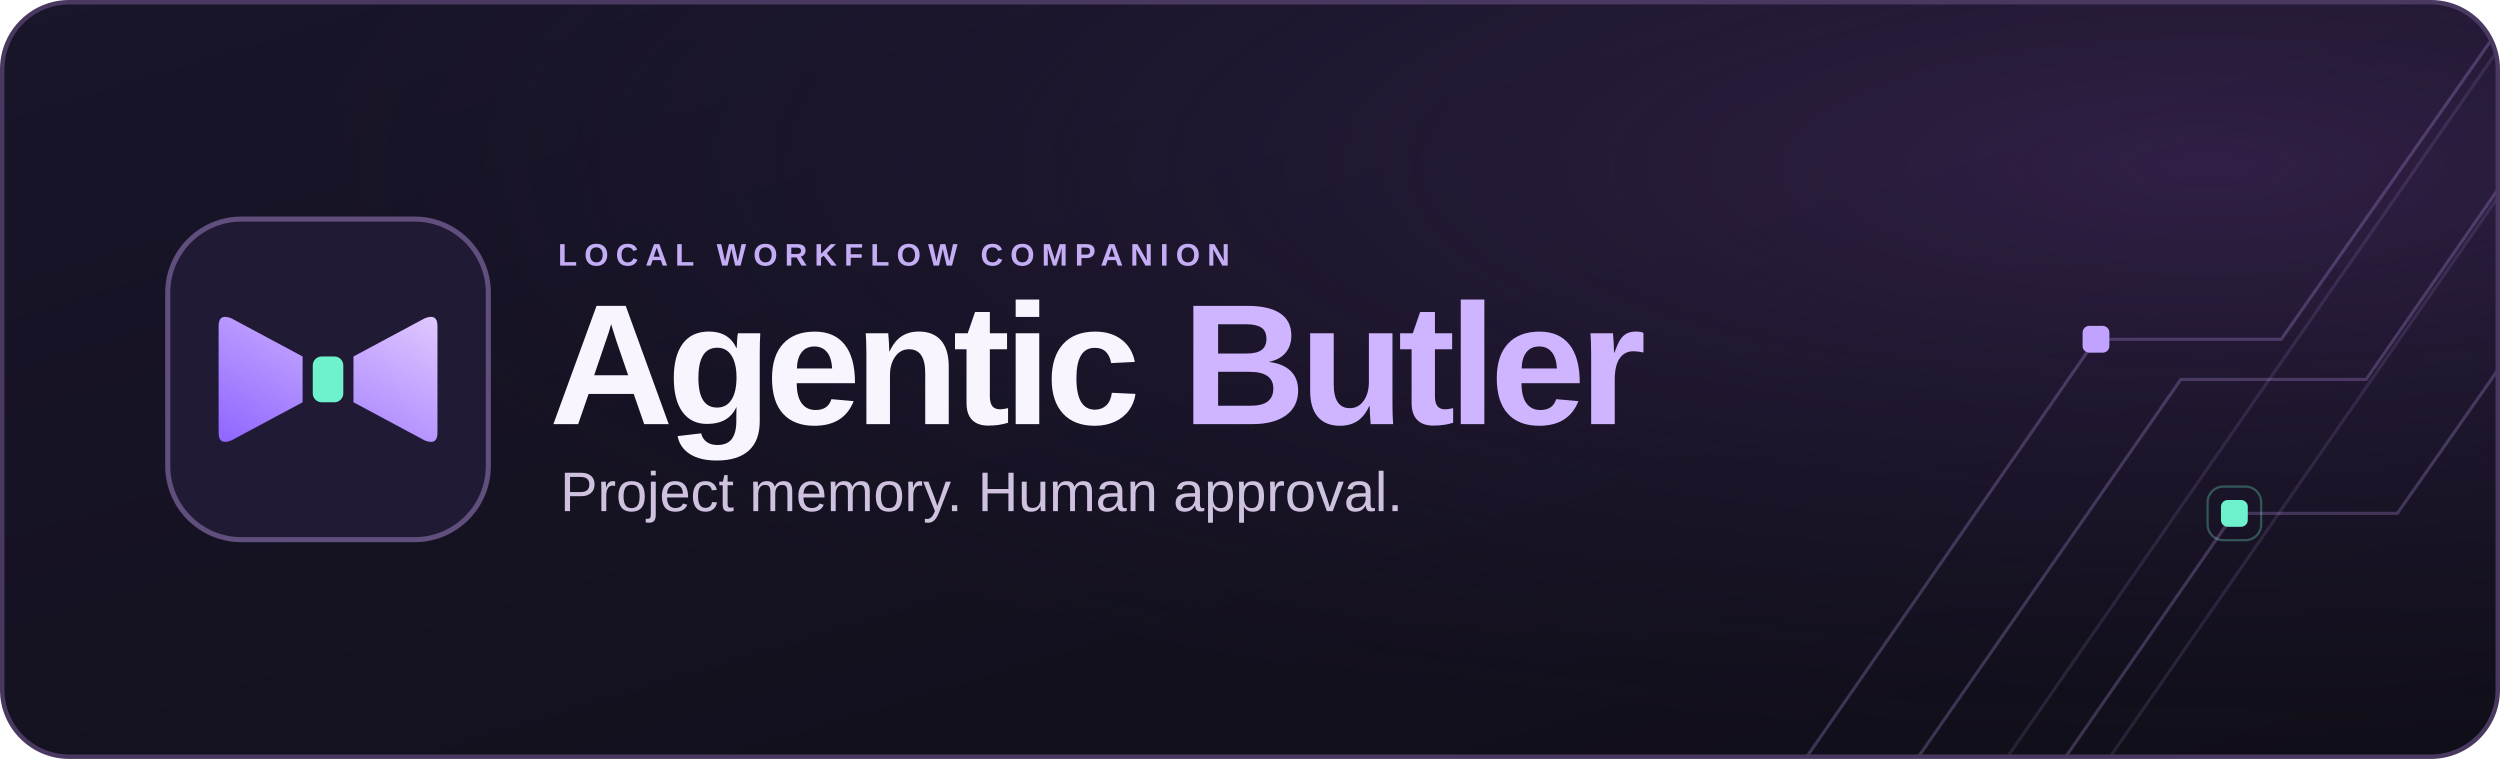
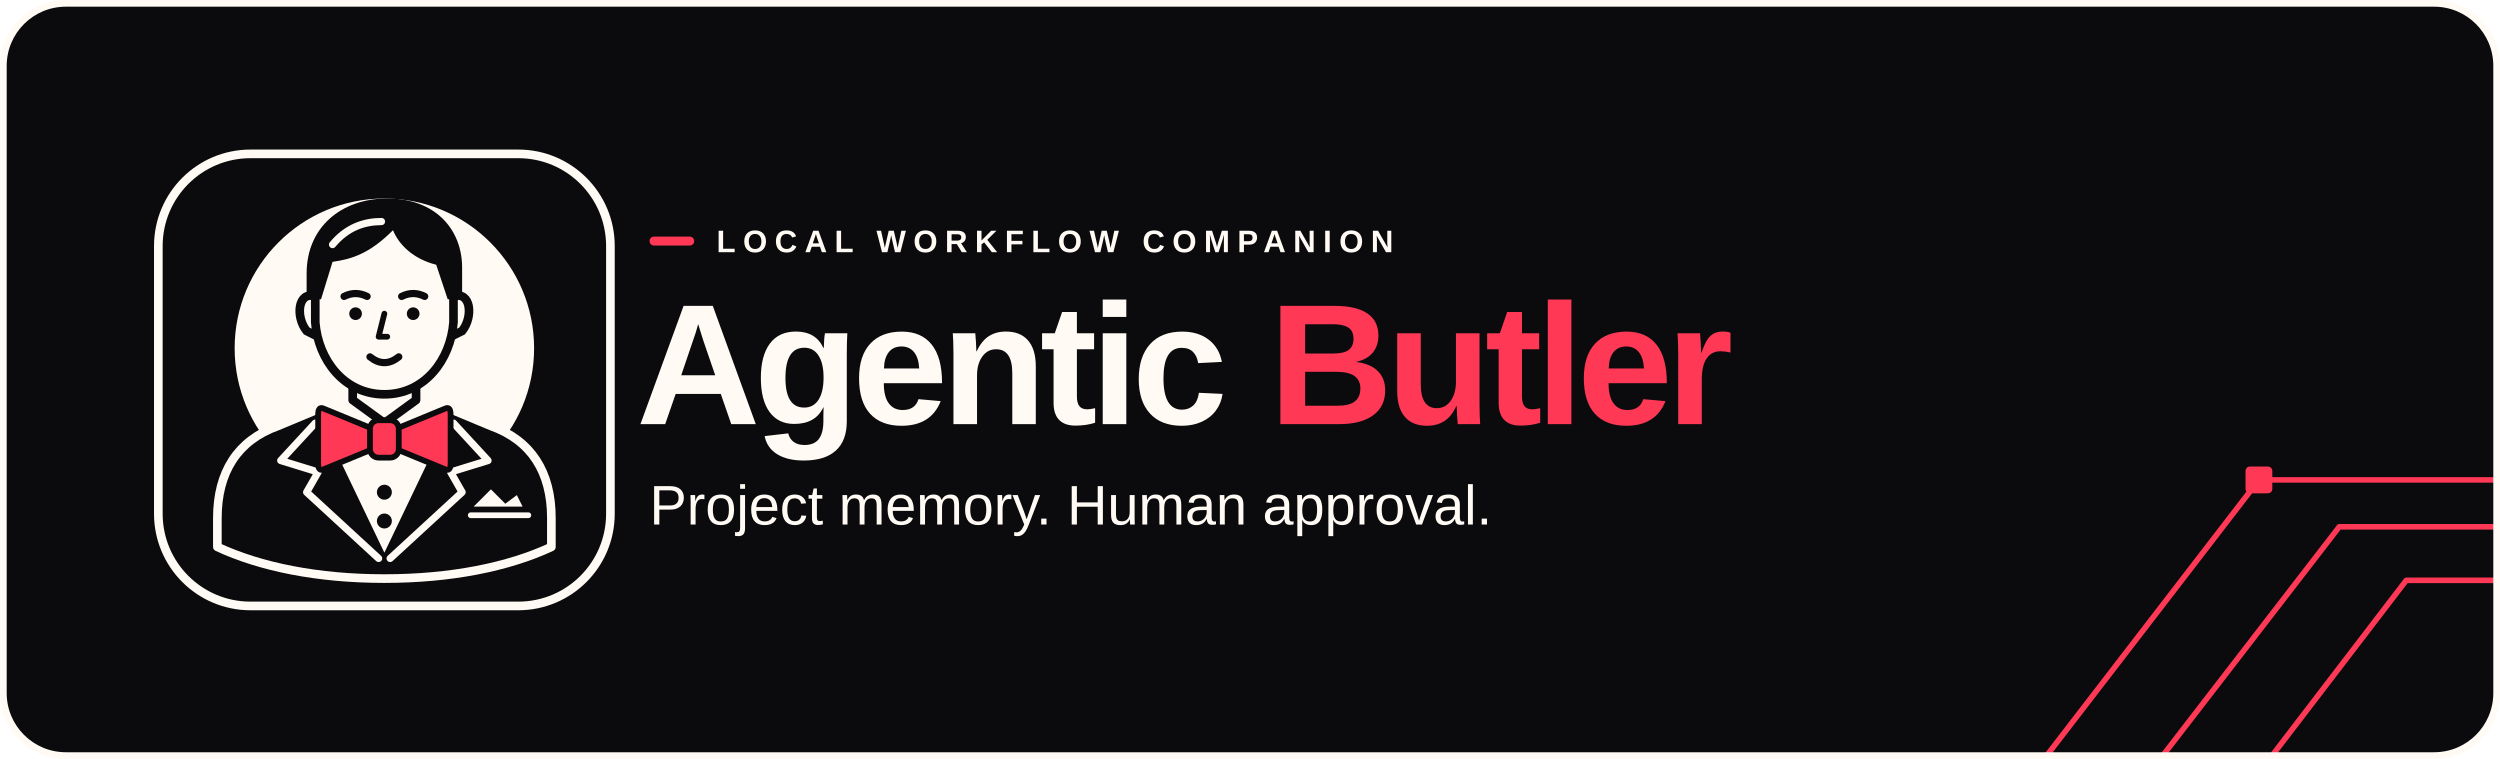
<svg xmlns="http://www.w3.org/2000/svg" width="1120" height="340" viewBox="0 0 1120 340" role="img" aria-labelledby="title desc">
  <defs>
-     <linearGradient id="surface" x2="1" y2="1">
-       <stop stop-color="#19152a" />
-       <stop offset="1" stop-color="#100e18" />
-     </linearGradient>
-     <radialGradient id="glow" cx=".88" cy=".22" r=".76">
-       <stop stop-color="#4a2d68" stop-opacity=".52" />
-       <stop offset="1" stop-color="#281b3e" stop-opacity="0" />
-     </radialGradient>
-     <linearGradient id="silk" x1="0" y1="1" x2="1" y2="0">
-       <stop stop-color="#8f65ff" />
-       <stop offset="1" stop-color="#e0c8ff" />
-     </linearGradient>
    <clipPath id="frame">
-       <rect x="1" y="1" width="1118" height="338" rx="30" />
+       <rect x="1" y="1" width="1118" height="338" rx="28" />
    </clipPath>
  </defs>
  <g clip-path="url(#frame)">
-     <rect width="1120" height="340" fill="url(#surface)" />
-     <rect width="1120" height="340" fill="url(#glow)" />
-     <g fill="none" stroke="#c2a0f8" stroke-width="1.4">
-       <path d="M806 344 939 152h83l106-151m-272 343 121-174h83l68-98m-206 272 79-114h73l54-77" opacity=".25" />
-       <path d="M898 341 1120 21m-176 320L1120 87" opacity=".13" />
-     </g>
-     <rect x="933" y="146" width="12" height="12" rx="3" fill="#c1a2ff" />
-     <rect x="995" y="224" width="12" height="12" rx="3" fill="#6ef2cd" />
-     <rect x="989" y="218" width="24" height="24" rx="7" fill="none" stroke="#6ef2cd" opacity=".3" />
-     <g transform="translate(74 97) scale(1.14)">
-       <rect x="1" y="1" width="126" height="126" rx="29" fill="#211a35" stroke="#604e7c" stroke-width="2" />
-       <path d="M26 40q-5-2-5 3v42q0 5 5 3l28-15V55zm76 0q5-2 5 3v42q0 5-5 3L74 73V55z" fill="url(#silk)" />
-       <rect x="58" y="55" width="12" height="18" rx="3.5" fill="#6ef2cd" />
+     <rect width="1120" height="340" fill="#0b0b0e" />
+     <path d="M915 341l97-126h111m-156 126 81-105h75m-107 105 62-81h45" fill="none" stroke="#ff3855" stroke-width="2.5" stroke-linejoin="round" />
+     <rect x="1006" y="209" width="12" height="12" rx="2" fill="#ff3855" />
+     <g transform="translate(69 67) scale(1.29)">
+       <rect x="1.5" y="1.5" width="157" height="157" rx="32" fill="#0b0b0e" stroke="#fffaf3" stroke-width="3" />
+       <circle cx="80" cy="69" r="52" fill="#fffaf3" />
+       <path d="M22 138v-10c0-16 7-27 21-32l24-10h26l24 10c14 5 21 16 21 32v10c-15 7-35 11-58 11s-43-4-58-11Z" fill="#0b0b0e" stroke="#fffaf3" stroke-width="3" stroke-linejoin="round" />
+       <path d="M57 92l12-6h22l12 6-23 48Z" fill="#fffaf3" />
+       <path d="M69 73v14l11 8 11-8V73" fill="#fffaf3" stroke="#0b0b0e" stroke-width="3" stroke-linejoin="round" />
+       <path d="M56 51c-6-2-7 7-3 12l6 3m45-15c6-2 7 7 3 12l-6 3" fill="#fffaf3" stroke="#0b0b0e" stroke-width="3" stroke-linecap="round" />
+       <path d="M56 49c0-17 10-27 24-27s24 10 24 27v11c-1 13-10 25-24 25S57 73 56 60Z" fill="#fffaf3" stroke="#0b0b0e" stroke-width="3" />
+       <path d="M53 52v-9c0-16 12-26 28-26 17 0 26 11 26 24v11h-5l-4-12c-8-2-13-7-15-12-8 8-14 10-21 11l-4 13Z" fill="#0b0b0e" />
+       <path d="M62 33c5-6 11-8 17-8" fill="none" stroke="#fffaf3" stroke-width="2.5" stroke-linecap="round" />
+       <path d="M66 51q4-2 8 0m12 0q4-2 8 0m-19 21q5 4 10 0" fill="none" stroke="#0b0b0e" stroke-width="2.5" stroke-linecap="round" />
+       <circle cx="70" cy="57" r="2.2" fill="#0b0b0e" />
+       <circle cx="90" cy="57" r="2.2" fill="#0b0b0e" />
+       <path d="M80 57l-2 8h3" fill="none" stroke="#0b0b0e" stroke-width="2" stroke-linecap="round" stroke-linejoin="round" />
+       <path d="M56 95l-12 13 13 4-4 7 25 23m26-47 12 13-13 4 4 7-25 23" fill="none" stroke="#fffaf3" stroke-width="2.5" stroke-linecap="round" stroke-linejoin="round" />
+       <path d="M111 124l6-6 5 5 4-3 2 4Z" fill="#fffaf3" />
+       <path d="M110 127h20" fill="none" stroke="#fffaf3" stroke-width="2" stroke-linecap="round" />
+       <circle cx="80" cy="119" r="2.6" fill="#0b0b0e" />
+       <circle cx="80" cy="129" r="2.6" fill="#0b0b0e" />
+       <path d="M59 90q-2-1-2 2v17q0 3 2 2l17-7v-7Zm42 0q2-1 2 2v17q0 3-2 2l-17-7v-7Z" fill="#ff3855" stroke="#0b0b0e" stroke-width="2" stroke-linejoin="round" />
+       <rect x="75" y="94" width="10" height="13" rx="3" fill="#ff3855" stroke="#0b0b0e" stroke-width="2" />
    </g>
    <g font-family="Segoe UI, Arial, sans-serif">
-       <text x="250" y="119" fill="#c4adf4" font-size="14" font-weight="600" letter-spacing="3.2">LOCAL WORKFLOW COMPANION</text>
-       <text x="246" y="190" fill="#f9f5ff" font-size="77" font-weight="700" letter-spacing="-2.9">Agentic <tspan fill="#cfb5ff">Butler</tspan>
+       <text x="321" y="113" fill="#fffaf3" font-size="14" font-weight="700" letter-spacing="3.3">LOCAL WORKFLOW COMPANION</text>
+       <rect x="291" y="106" width="20" height="4" rx="2" fill="#ff3855" />
+       <text x="285" y="190" fill="#fffaf3" font-size="77" font-weight="700" letter-spacing="-2.9">Agentic <tspan fill="#ff3855">Butler</tspan>
      </text>
-       <text x="251" y="229" fill="#cec2df" font-size="25">Project memory. Human approval.</text>
+       <text x="291" y="235" fill="#fffaf3" font-size="25">Project memory. Human approval.</text>
    </g>
  </g>
-   <rect x="1" y="1" width="1118" height="338" rx="30" fill="none" stroke="#493960" stroke-width="2" />
+   <rect x="1.5" y="1.5" width="1117" height="337" rx="28" fill="none" stroke="#fffaf3" stroke-width="3" />
</svg>
